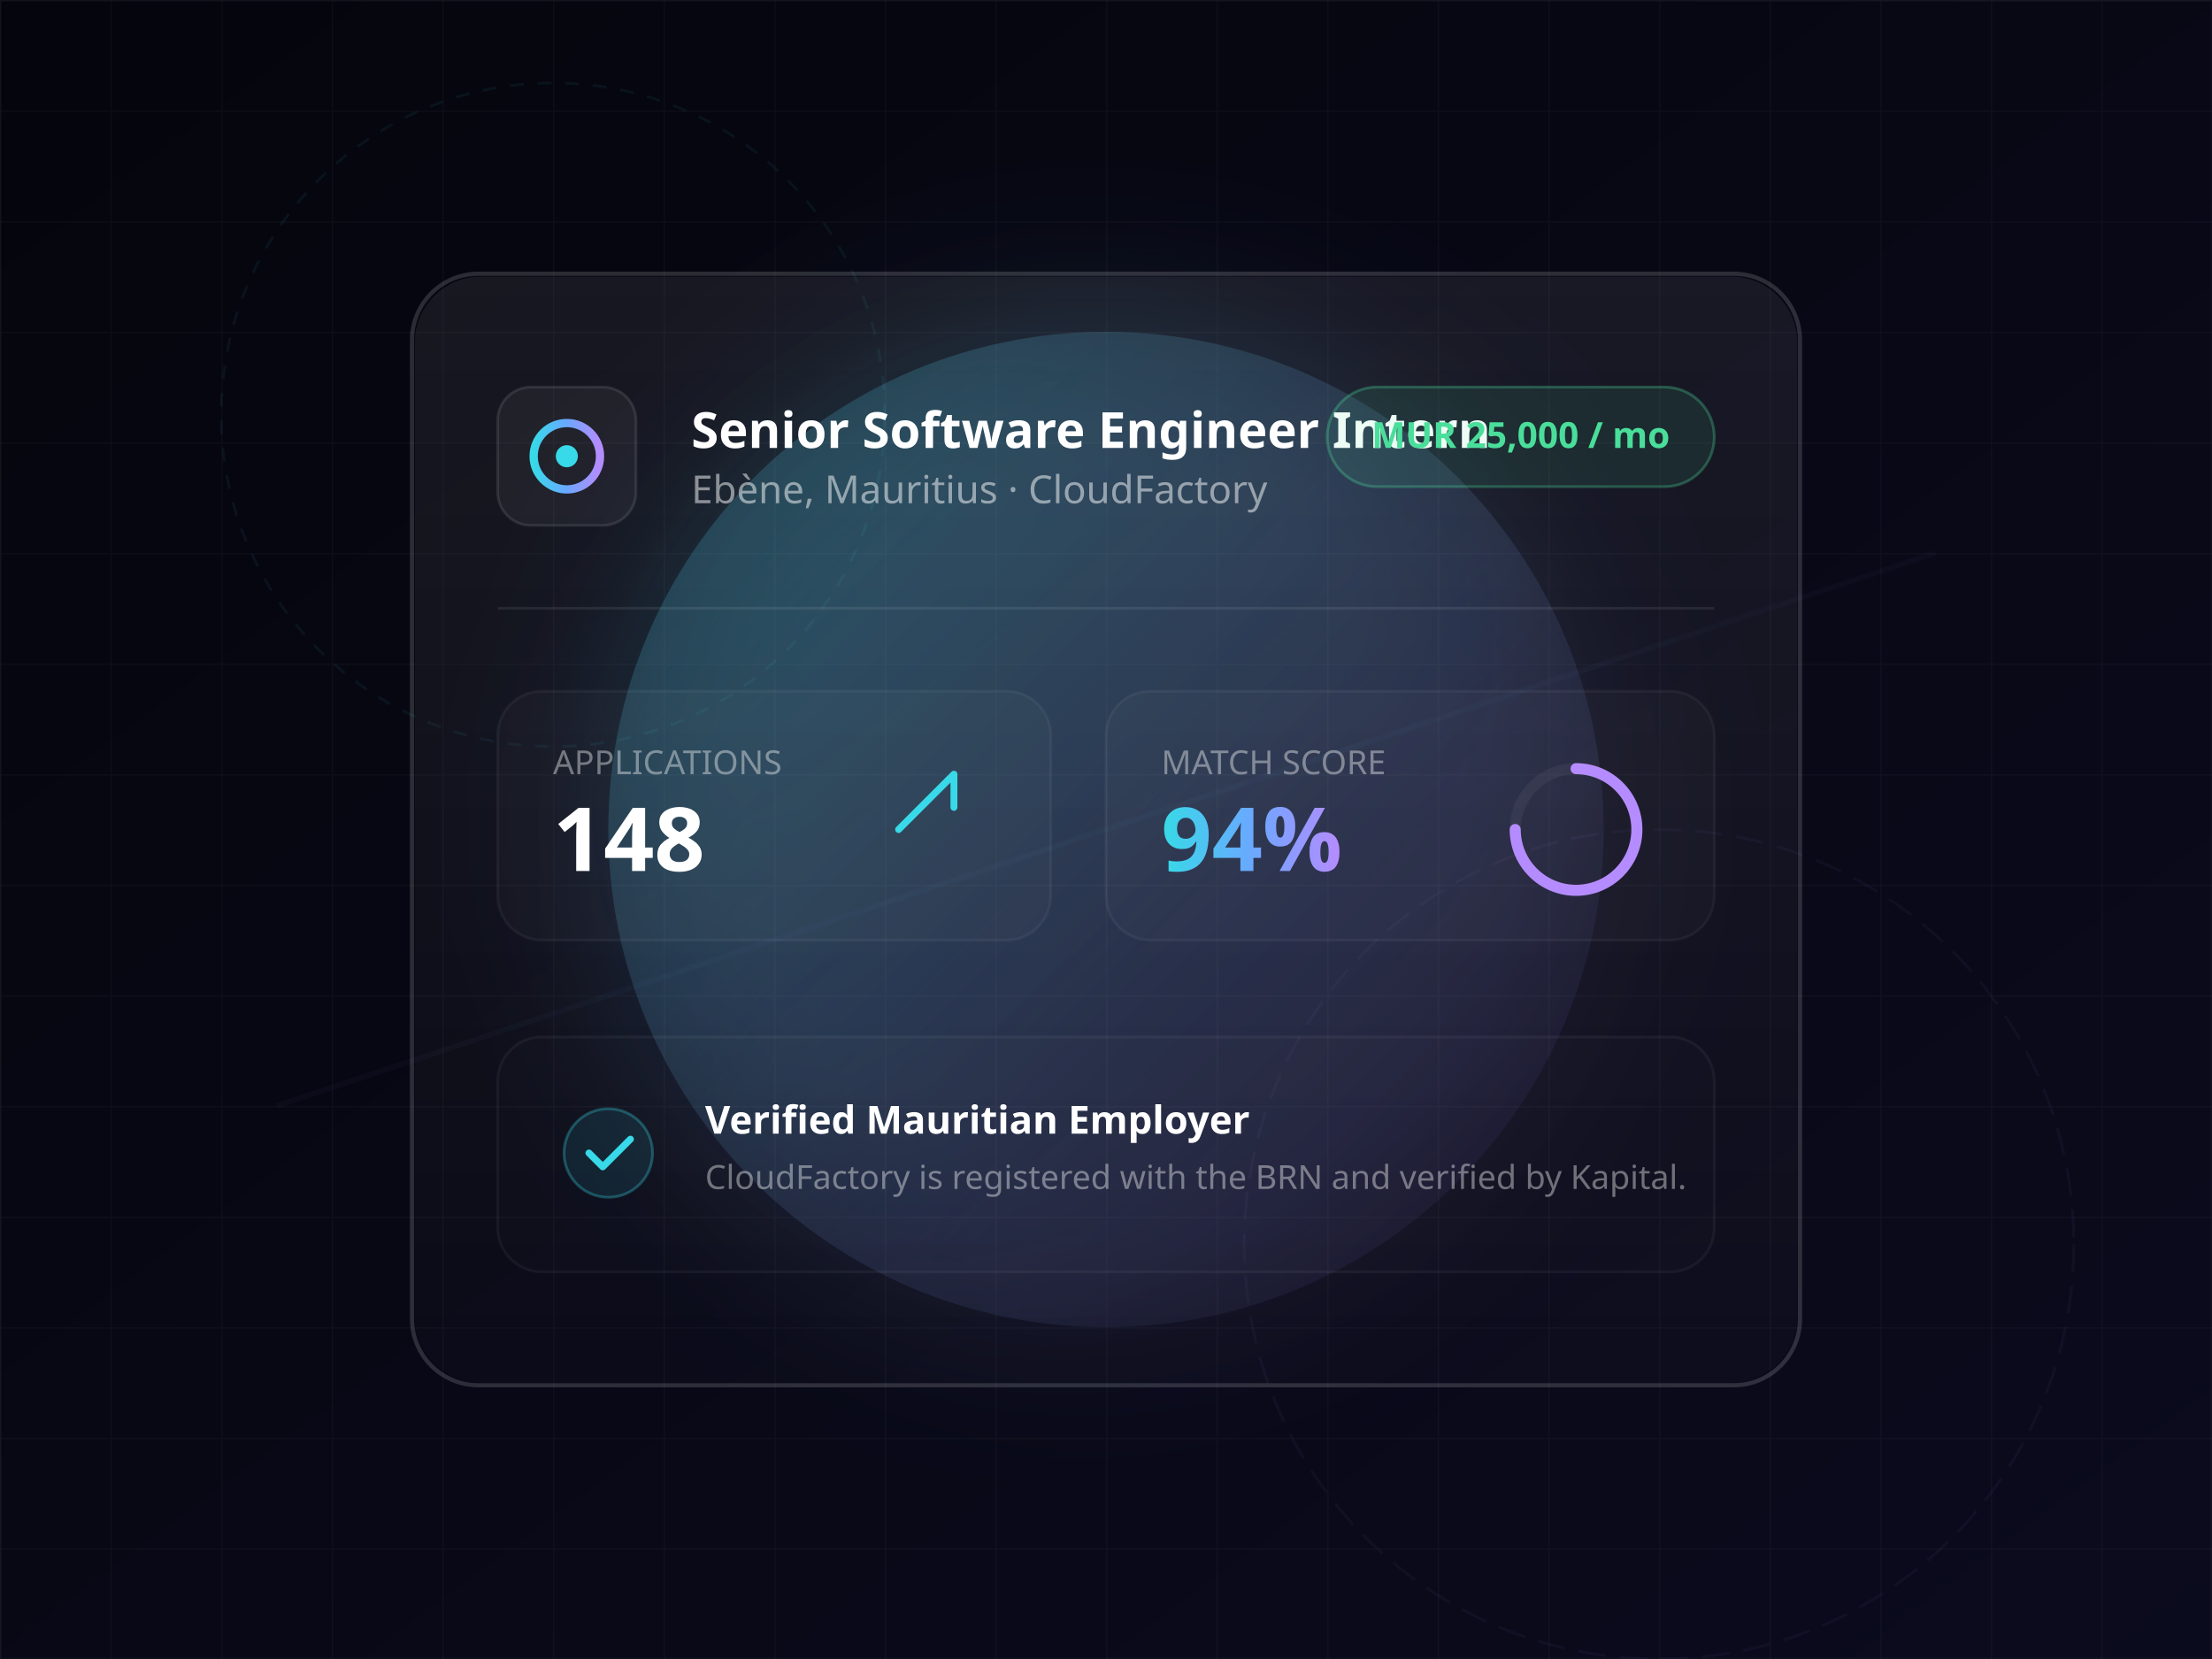
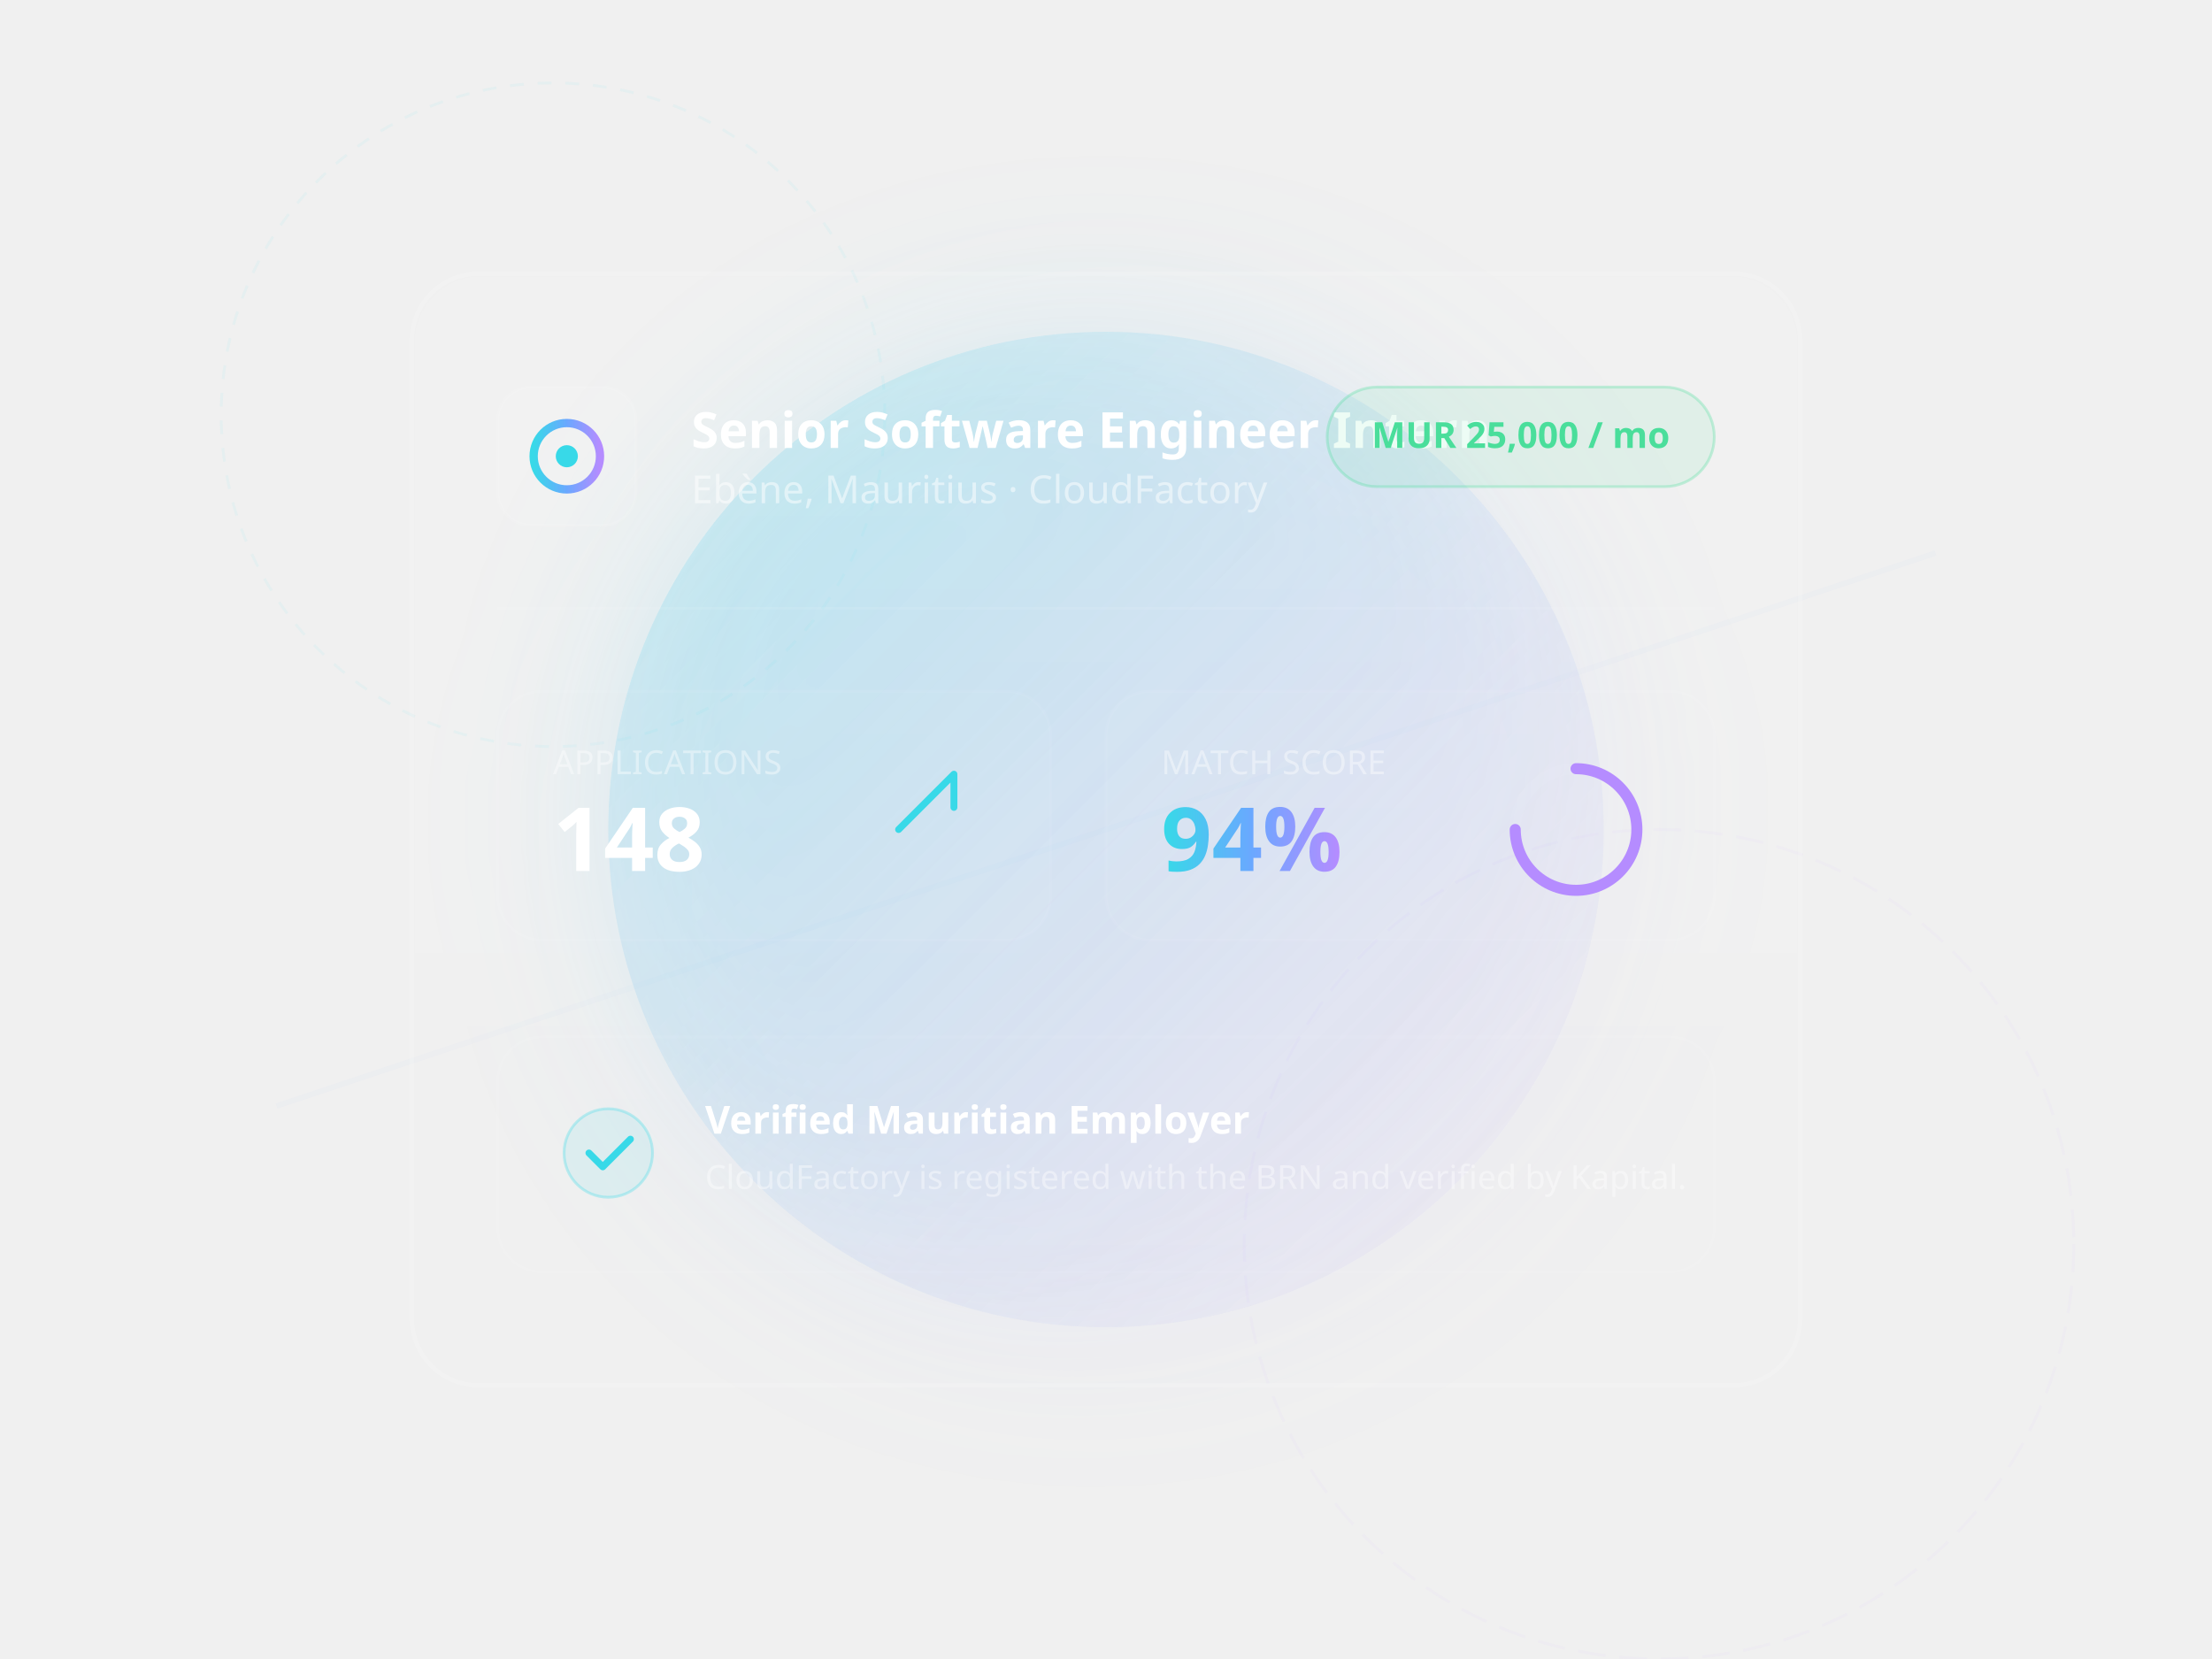
<svg xmlns="http://www.w3.org/2000/svg" viewBox="0 0 800 600" width="100%" height="100%">
  <defs>
    <linearGradient id="bgGrad" x1="0%" y1="0%" x2="100%" y2="100%">
      <stop offset="0%" stop-color="#05050d" />
      <stop offset="100%" stop-color="#0b0b1e" />
    </linearGradient>
    <linearGradient id="coolGrad" x1="0%" y1="0%" x2="100%" y2="0%">
      <stop offset="0%" stop-color="#38d9e8" />
      <stop offset="50%" stop-color="#6aa8ff" />
      <stop offset="100%" stop-color="#b58cff" />
    </linearGradient>
    <linearGradient id="glowGrad" x1="0%" y1="0%" x2="100%" y2="100%">
      <stop offset="0%" stop-color="rgba(56, 217, 232, 0.4)" />
      <stop offset="100%" stop-color="rgba(181, 140, 255, 0.05)" />
    </linearGradient>
    <linearGradient id="cardGrad" x1="0%" y1="0%" x2="0%" y2="100%">
      <stop offset="0%" stop-color="rgba(255, 255, 255, 0.07)" />
      <stop offset="100%" stop-color="rgba(255, 255, 255, 0.01)" />
    </linearGradient>
    <filter id="glow" x="-20%" y="-20%" width="140%" height="140%">
      <feGaussianBlur stdDeviation="30" result="blur" />
      <feComposite in="SourceGraphic" in2="blur" operator="over" />
    </filter>
    <filter id="cardBlur">
      <feGaussianBlur stdDeviation="10" />
    </filter>
  </defs>
-   <rect width="100%" height="100%" fill="url(#bgGrad)" />
+   <rect width="100%" height="100%" fill="transparent" />
  <g stroke="rgba(255, 255, 255, 0.03)" stroke-width="1">
    <pattern id="grid" width="40" height="40" patternUnits="userSpaceOnUse">
      <path d="M 40 0 L 0 0 0 40" fill="none" />
    </pattern>
    <rect width="100%" height="100%" fill="url(#grid)" />
  </g>
  <circle cx="400" cy="300" r="180" fill="url(#glowGrad)" filter="url(#glow)" opacity="0.6" />
  <g opacity="0.3">
    <circle cx="200" cy="150" r="120" fill="none" stroke="rgba(56, 217, 232, 0.2)" stroke-width="1" stroke-dasharray="5 5" />
    <circle cx="600" cy="450" r="150" fill="none" stroke="rgba(181, 140, 255, 0.15)" stroke-width="1" stroke-dasharray="10 5" />
    <line x1="100" y1="400" x2="700" y2="200" stroke="rgba(106, 168, 255, 0.1)" stroke-width="2" />
  </g>
  <g transform="translate(150, 100)">
    <rect x="-1" y="-1" width="502" height="402" rx="24" fill="none" stroke="rgba(255, 255, 255, 0.15)" stroke-width="1.5" />
    <rect width="500" height="400" rx="24" fill="url(#cardGrad)" />
    <g transform="translate(30, 40)">
      <rect width="50" height="50" rx="12" fill="rgba(255, 255, 255, 0.05)" stroke="rgba(255, 255, 255, 0.1)" stroke-width="1" />
      <circle cx="25" cy="25" r="12" fill="none" stroke="url(#coolGrad)" stroke-width="3" />
      <circle cx="25" cy="25" r="4" fill="#38d9e8" />
      <text x="70" y="22" font-family="system-ui, sans-serif" font-weight="600" font-size="18" fill="#ffffff">Senior Software Engineer Intern</text>
      <text x="70" y="42" font-family="system-ui, sans-serif" font-size="14" fill="rgba(255, 255, 255, 0.5)">Ebène, Mauritius · CloudFactory</text>
    </g>
    <g transform="translate(330, 40)">
      <rect width="140" height="36" rx="18" fill="rgba(74, 222, 155, 0.1)" stroke="rgba(74, 222, 155, 0.3)" stroke-width="1" />
      <text x="70" y="22" font-family="system-ui, sans-serif" font-weight="700" font-size="13" fill="#4ade9b" text-anchor="middle">MUR 25,000 / mo</text>
    </g>
    <line x1="30" y1="120" x2="470" y2="120" stroke="rgba(255, 255, 255, 0.08)" stroke-width="1" />
    <g transform="translate(30, 150)">
      <rect width="200" height="90" rx="16" fill="rgba(255, 255, 255, 0.02)" stroke="rgba(255, 255, 255, 0.05)" stroke-width="1" />
      <text x="20" y="30" font-family="system-ui, sans-serif" font-size="12" fill="rgba(255, 255, 255, 0.4)">APPLICATIONS</text>
      <text x="20" y="65" font-family="system-ui, sans-serif" font-weight="700" font-size="32" fill="#ffffff">148</text>
      <path d="M 150 45 L 165 30 L 165 42 M 165 30 L 145 50" fill="none" stroke="#38d9e8" stroke-width="2.5" stroke-linecap="round" stroke-linejoin="round" />
    </g>
    <g transform="translate(250, 150)">
      <rect width="220" height="90" rx="16" fill="rgba(255, 255, 255, 0.02)" stroke="rgba(255, 255, 255, 0.05)" stroke-width="1" />
      <text x="20" y="30" font-family="system-ui, sans-serif" font-size="12" fill="rgba(255, 255, 255, 0.4)">MATCH SCORE</text>
      <text x="20" y="65" font-family="system-ui, sans-serif" font-weight="700" font-size="32" fill="url(#coolGrad)">94%</text>
      <circle cx="170" cy="50" r="22" fill="none" stroke="rgba(255, 255, 255, 0.05)" stroke-width="4" />
      <path d="M 170 28 A 22 22 0 1 1 148 50" fill="none" stroke="#b58cff" stroke-width="4" stroke-linecap="round" />
    </g>
    <g transform="translate(30, 275)">
      <rect width="440" height="85" rx="16" fill="rgba(255, 255, 255, 0.01)" stroke="rgba(255, 255, 255, 0.05)" stroke-width="1" />
      <circle cx="40" cy="42" r="16" fill="rgba(56, 217, 232, 0.1)" stroke="rgba(56, 217, 232, 0.3)" stroke-width="1" />
      <path d="M 33 42 L 38 47 L 48 37" fill="none" stroke="#38d9e8" stroke-width="2.5" stroke-linecap="round" stroke-linejoin="round" />
      <text x="75" y="35" font-family="system-ui, sans-serif" font-weight="600" font-size="14" fill="#ffffff">Verified Mauritian Employer</text>
      <text x="75" y="55" font-family="system-ui, sans-serif" font-size="12" fill="rgba(255, 255, 255, 0.4)" width="320">CloudFactory is registered with the BRN and verified by Kapital.</text>
    </g>
  </g>
</svg>
